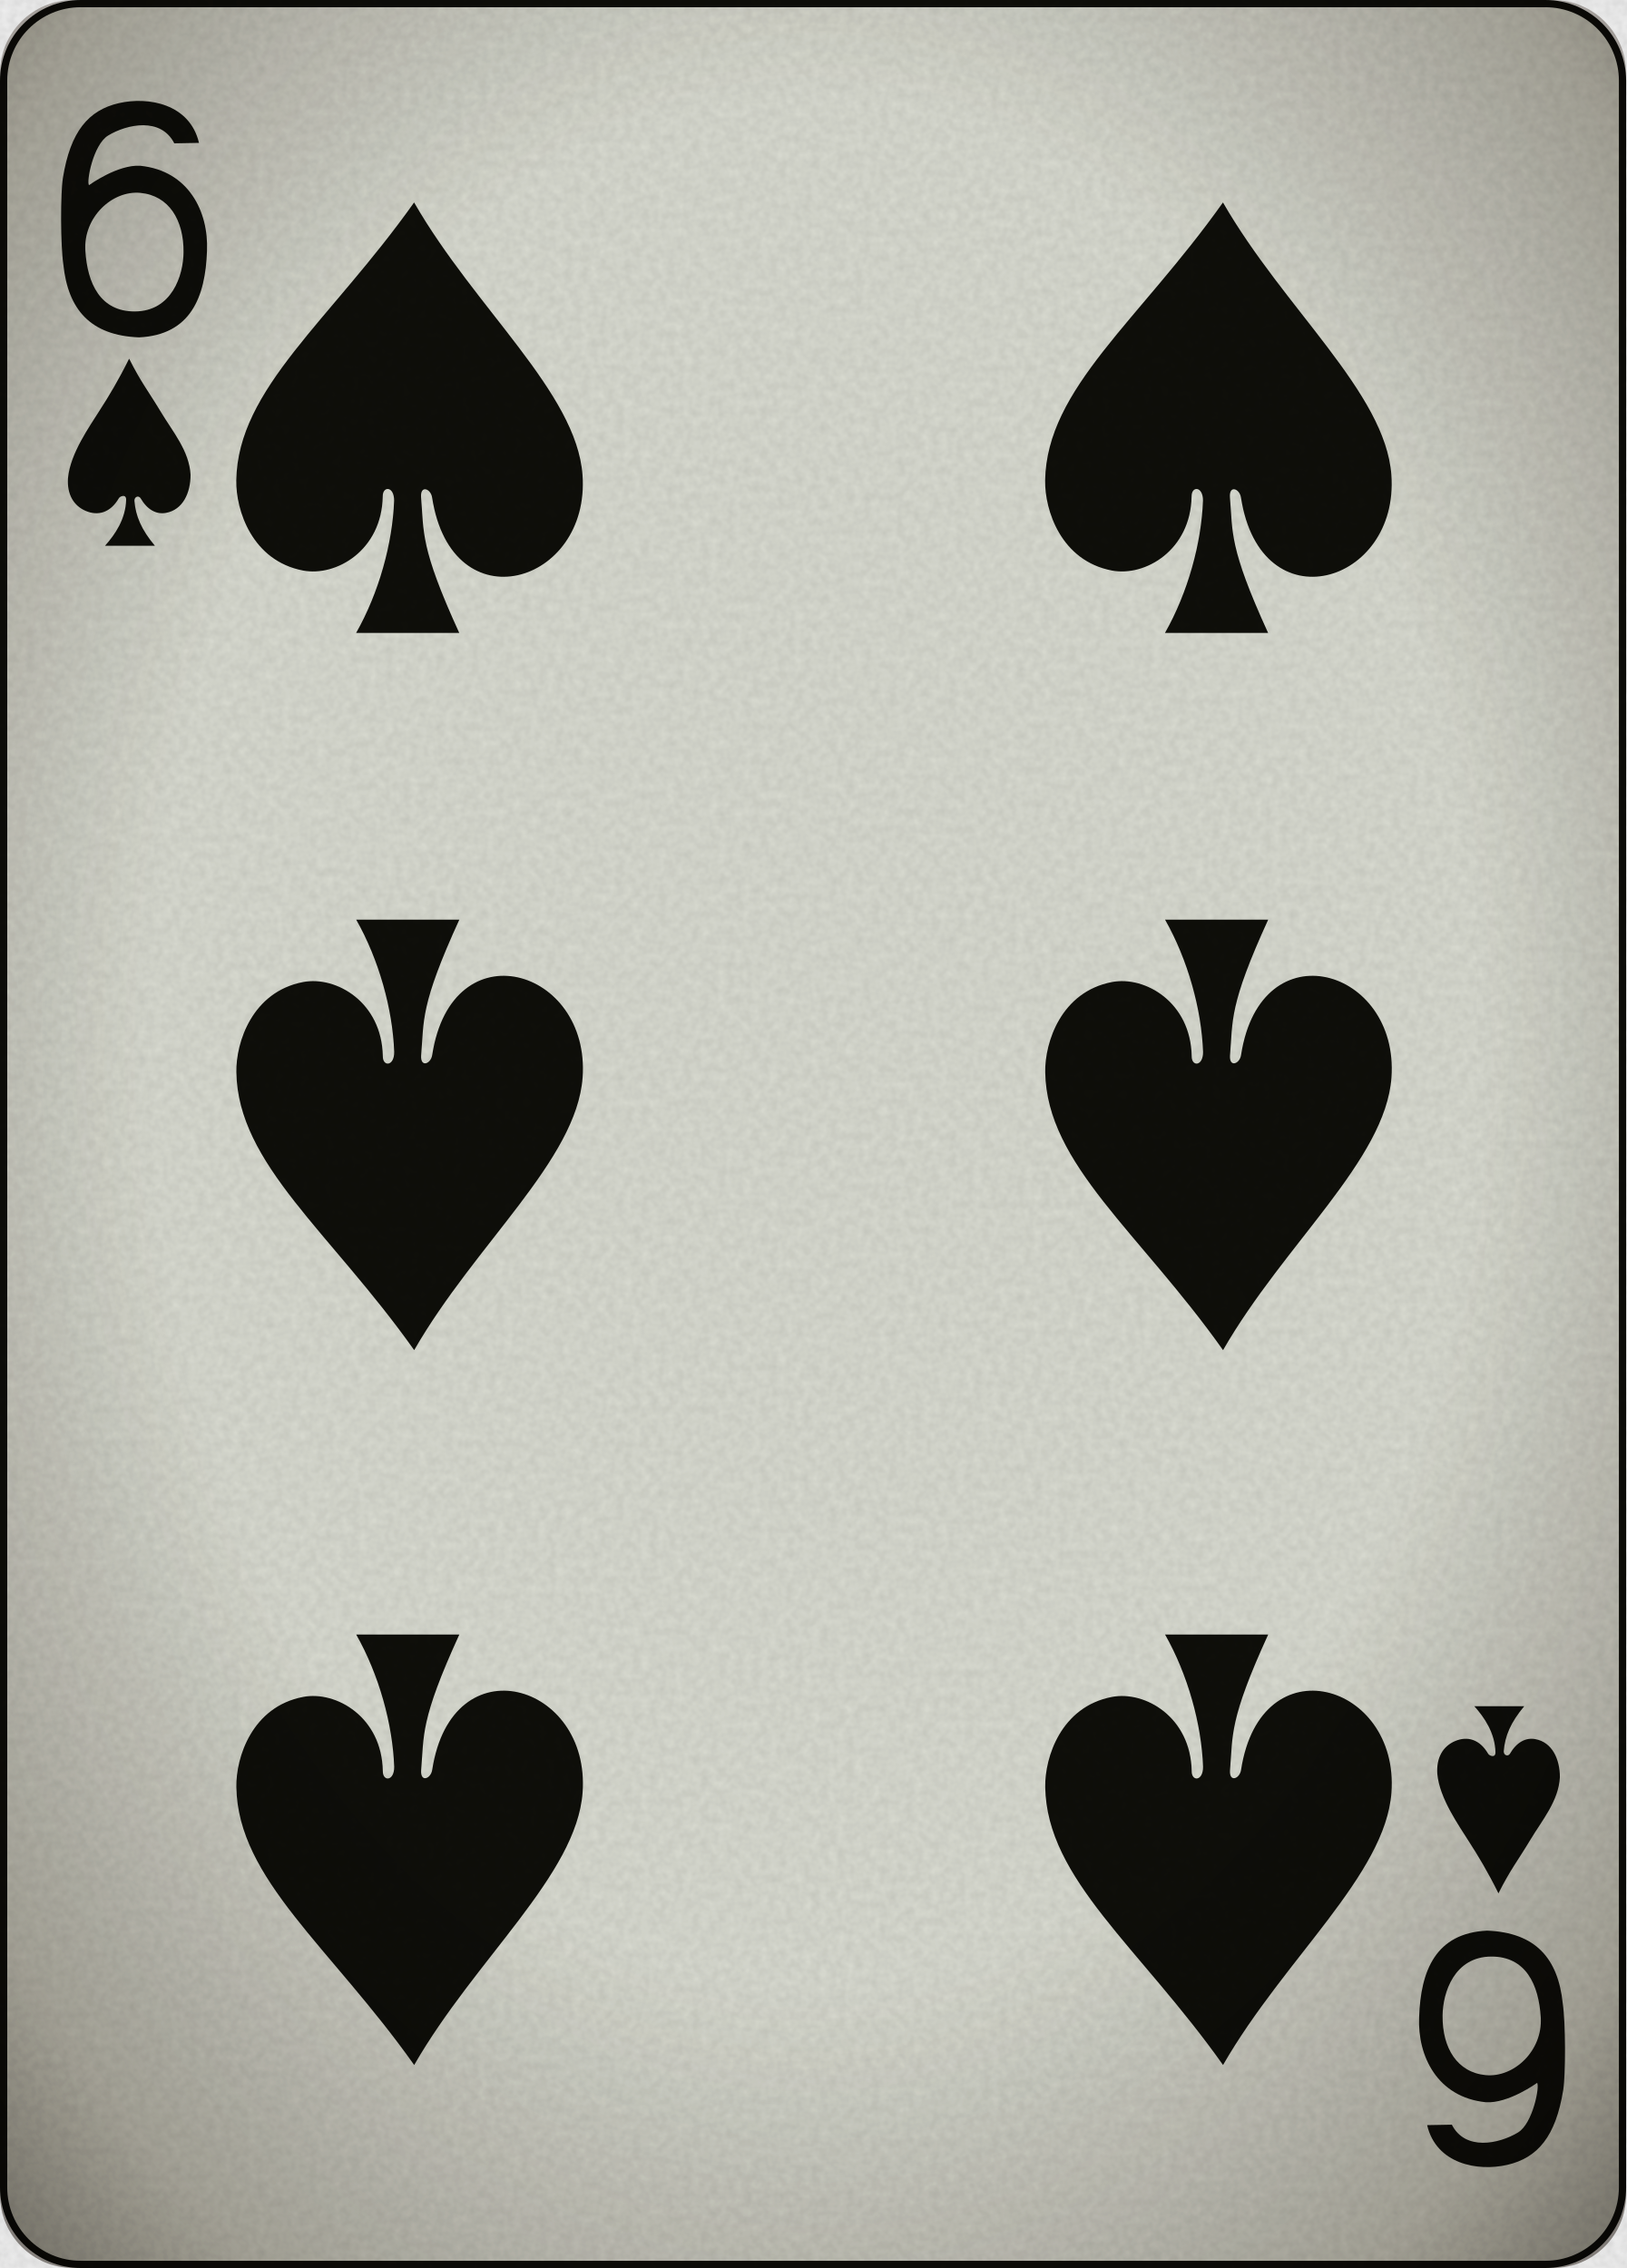
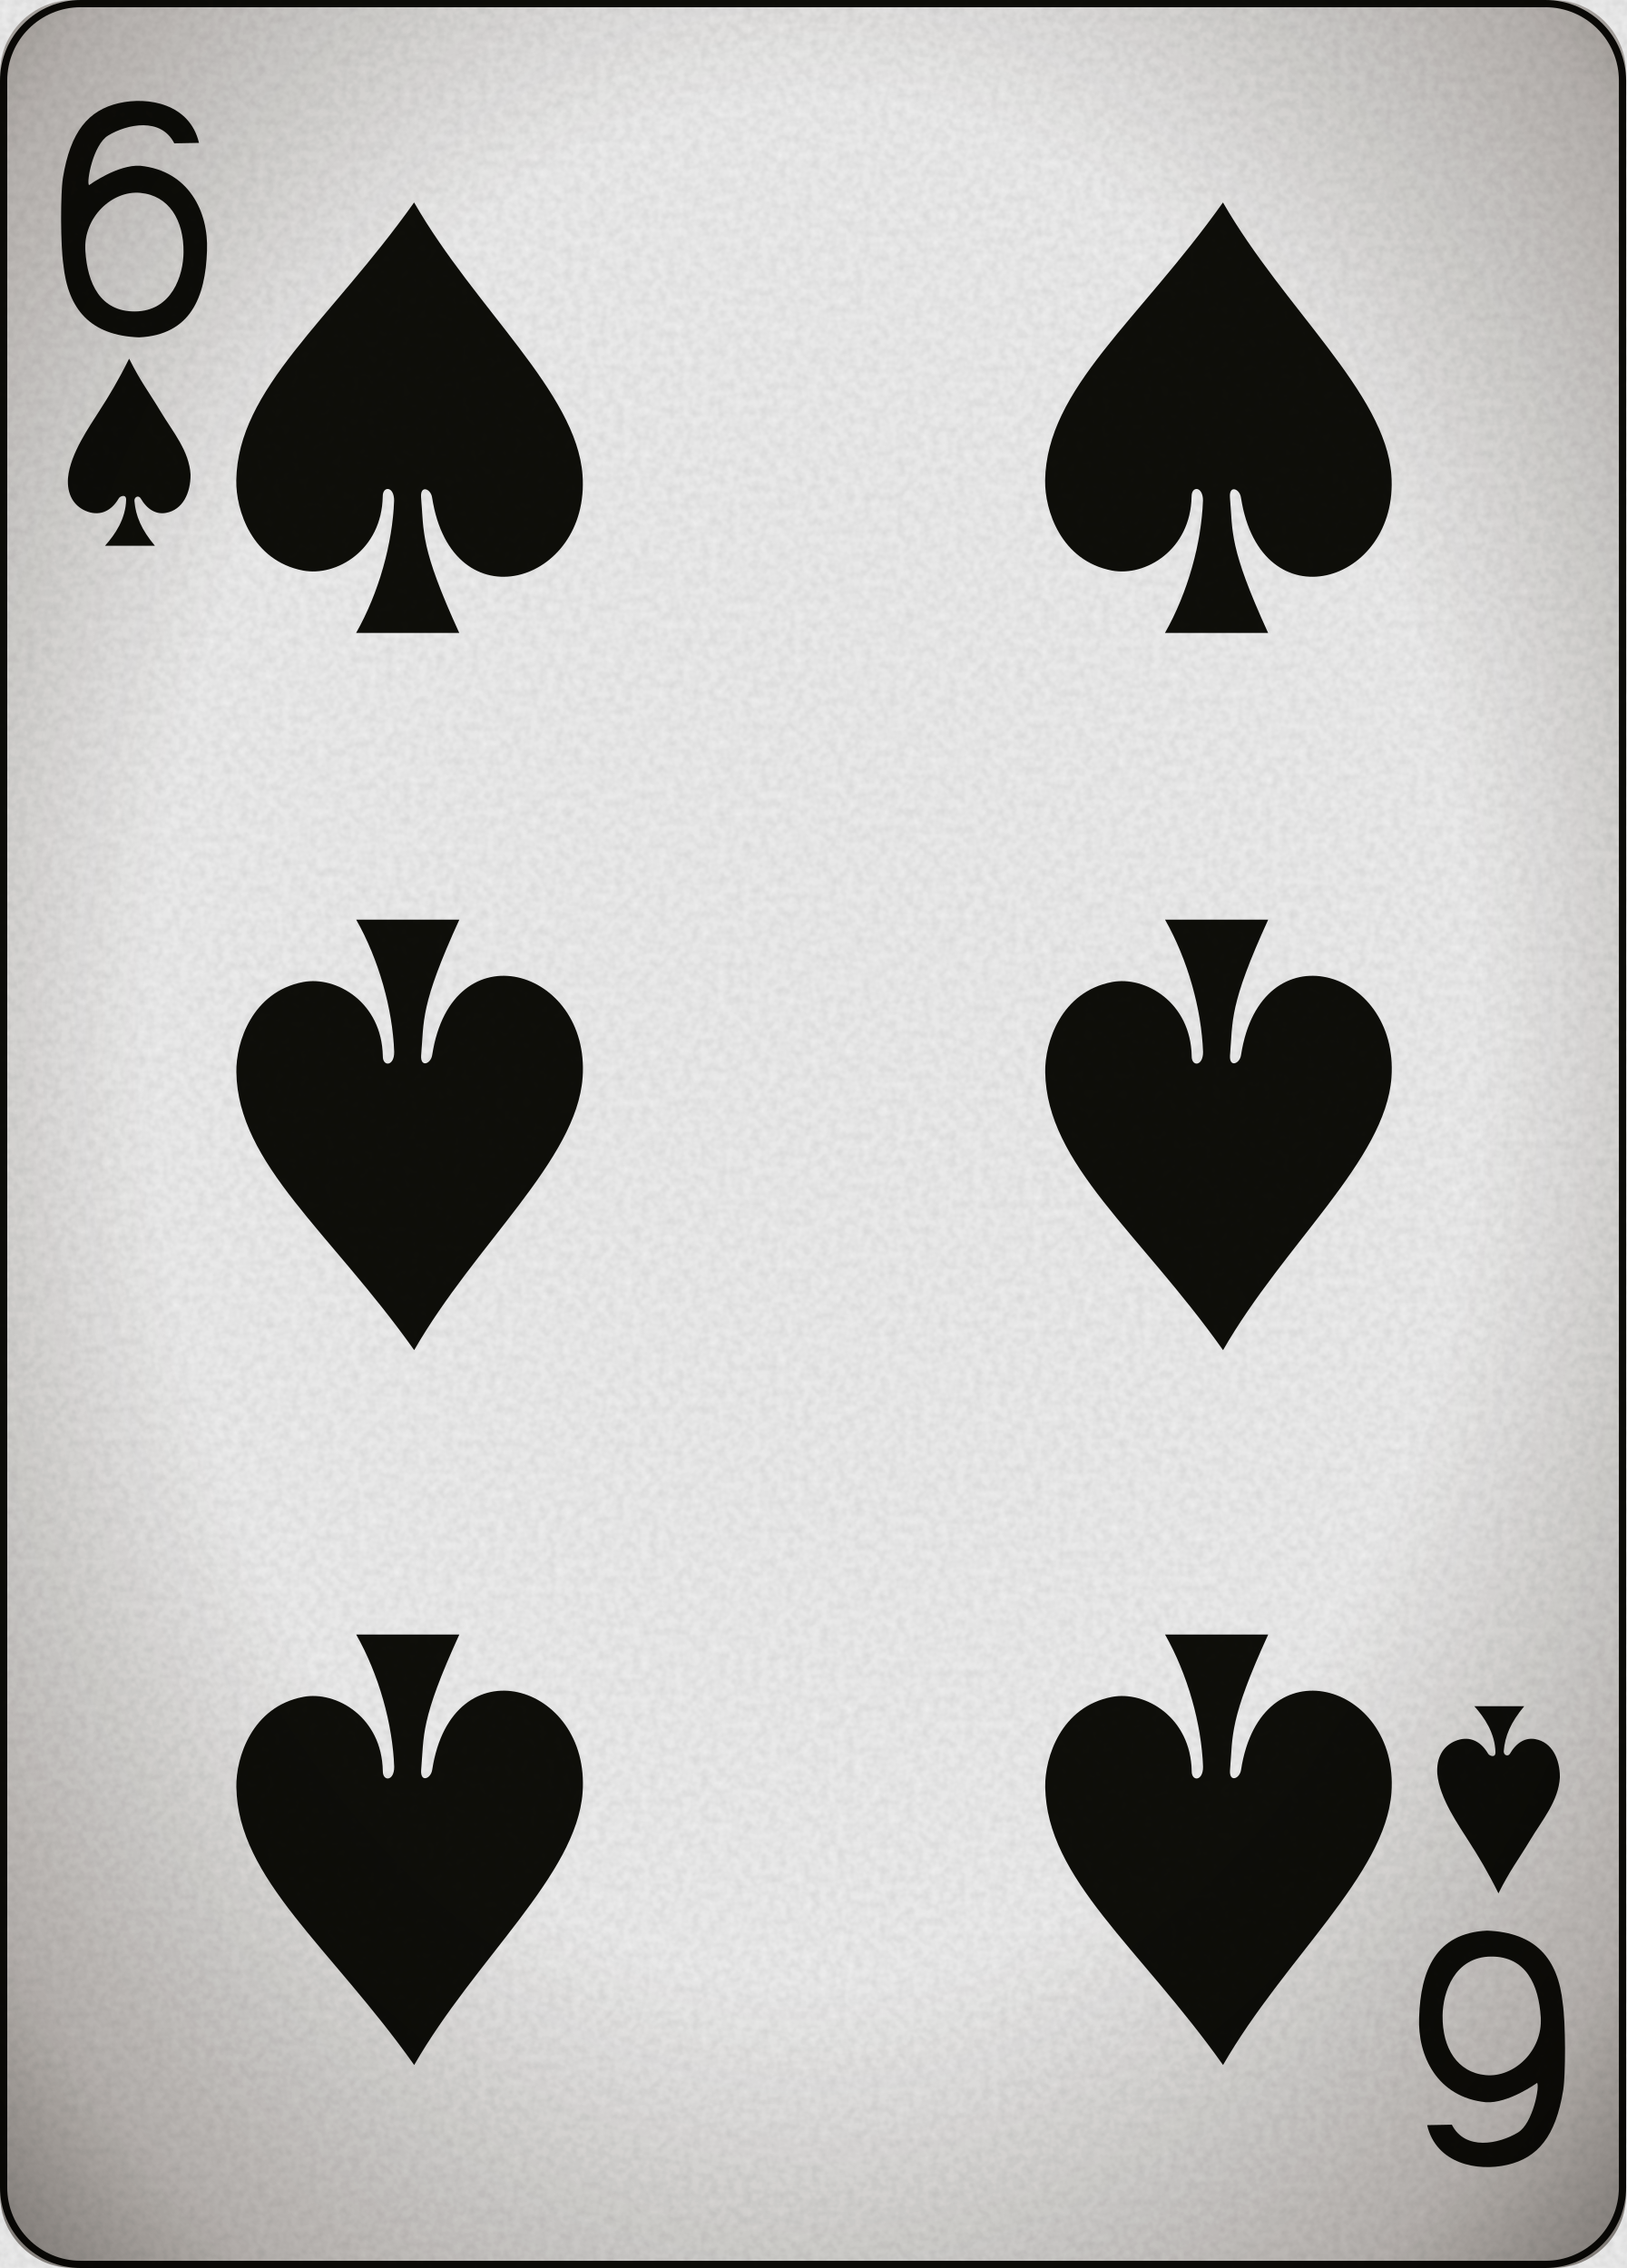
<svg xmlns="http://www.w3.org/2000/svg" width="224.225" height="312.808" id="svg4423" version="1.1">
  <defs id="defs4425">
    <filter id="envejecido" x="-15%" y="-15%" width="130%" height="130%" color-interpolation-filters="sRGB">
      <feColorMatrix in="SourceGraphic" type="matrix" values="0.62 0.12 0.05 0 0.06                 0.05 0.70 0.05 0 0.06                 0.00 0.06 0.72 0 0.04                 0    0    0    1 0" result="warm" />
      <feTurbulence type="fractalNoise" baseFrequency="0.85" numOctaves="2" seed="11" result="noise" />
      <feColorMatrix in="noise" type="matrix" values="0 0 0 0 0                 0 0 0 0 0                 0 0 0 0 0                 0 0 0 0.10 0" result="noiseAlpha" />
      <feComposite in="noiseAlpha" in2="warm" operator="over" result="grained" />
    </filter>
    <radialGradient id="vignette-grad" cx="50%" cy="46%" r="75%">
      <stop offset="55%" stop-color="#2a1a0a" stop-opacity="0" />
      <stop offset="85%" stop-color="#2a1a0a" stop-opacity="0.28" />
      <stop offset="100%" stop-color="#160d05" stop-opacity="0.55" />
    </radialGradient>
  </defs>
  <g id="layer1" transform="translate(-259.9347,-369.7772)" filter="url(#envejecido)">
    <g transform="translate(-1830.454,92.13511)" id="g3566" style="display:inline">
      <g id="g8113">
        <g id="g8929-4" style="display:inline" transform="translate(-5059.956,3024.952)">
-           <rect ry="10.63" rx="10.63" style="display:inline;fill:#ffffff;fill-opacity:1;stroke:#000000;stroke-width:0.997;stroke-miterlimit:4;stroke-dasharray:none;stroke-opacity:1" id="rect6357-6" width="223.228" height="311.811" x="7150.843" y="-2746.811" />
+           <rect ry="10.63" rx="10.63" style="display:inline;fill:none;fill-opacity:0;stroke:#000000;stroke-width:0.997;stroke-miterlimit:4;stroke-dasharray:none;stroke-opacity:1" id="rect6357-6" width="223.228" height="311.811" x="7150.843" y="-2746.811" />
          <g id="g8673-0" transform="matrix(0.3010621,0,0,0.3010621,6829.277,-2295.279)">
            <path style="display:inline;fill:#000000;fill-opacity:1" d="m 1095.474,-1380.217 c -1.356,-9.125 -1.335,-32.702 -0.22,-39.668 3.418,-21.353 11.732,-31.119 25.651,-34.32 13.514,-3.108 32.515,0.352 36.684,18.209 l -11.315,0.209 c -6.111,-12.068 -21.575,-8.843 -30.279,-3.594 -6.953,4.192 -10.093,21.655 -8.749,22.73 -0.01,0 13.144,-9.557 23.503,-8.852 22.149,2.265 31.281,21.111 30.509,38.925 -0.7,21.423 -7.623,38.538 -31.094,39.681 -22.315,-0.842 -32.55,-12.788 -34.691,-33.319 z m 55.04,-5.663 c 0.123,-14.865 -6.755,-25.984 -19.762,-27.212 -13.007,-1.228 -26.119,11.233 -25.211,26.382 0.911,15.202 6.904,28.007 22.674,27.936 16.96,-0.076 22.211,-16.529 22.299,-27.106 z" id="path7108-6" />
            <path id="path7161-6" d="m 1782.205,-583.67 c 1.356,9.125 1.335,32.702 0.22,39.668 -3.418,21.353 -11.732,31.119 -25.651,34.32 -13.514,3.108 -32.515,-0.352 -36.684,-18.209 l 11.315,-0.209 c 6.111,12.068 21.575,8.843 30.279,3.594 6.953,-4.192 10.093,-21.655 8.749,-22.73 0.01,0 -13.144,9.557 -23.503,8.852 -22.149,-2.265 -31.281,-21.111 -30.509,-38.925 0.7,-21.423 7.623,-38.538 31.094,-39.681 22.315,0.842 32.55,12.788 34.691,33.319 z m -55.04,5.663 c -0.123,14.865 6.755,25.984 19.762,27.212 13.007,1.228 26.119,-11.233 25.211,-26.382 -0.911,-15.202 -6.904,-28.007 -22.674,-27.936 -16.96,0.076 -22.211,16.529 -22.299,27.106 z" style="display:inline;fill:#000000;fill-opacity:1" />
          </g>
        </g>
      </g>
      <path id="path3208" d="m 2144.734,346.701 c 0.015,-2.026 -1.587,-2.064 -1.569,-0.586 -0.134,7.429 -6.417,11.086 -10.981,10.219 -7.036,-1.338 -9.282,-8.322 -9.215,-12.435 0.207,-12.696 12.988,-22.058 24.52,-38.335 8.45,14.691 22.397,26.23 23.223,37.586 1.098,15.098 -18.009,20.73 -20.737,3.133 -0.176,-1.243 -1.64,-1.801 -1.526,-0.065 0.414,4.823 -0.175,6.831 5.266,18.719 l -14.222,0 c 3.15,-5.555 5.025,-12.375 5.24,-18.236 z" style="display:inline;fill:#000000;fill-opacity:1" />
      <path id="path3210" d="m 2256.267,346.701 c 0.015,-2.026 -1.587,-2.064 -1.569,-0.586 -0.134,7.429 -6.417,11.086 -10.981,10.219 -7.036,-1.338 -9.282,-8.322 -9.215,-12.435 0.207,-12.696 12.988,-22.058 24.52,-38.335 8.45,14.691 22.397,26.23 23.223,37.586 1.098,15.098 -18.009,20.73 -20.737,3.133 -0.176,-1.243 -1.64,-1.801 -1.526,-0.065 0.414,4.823 -0.175,6.831 5.266,18.719 l -14.222,0 c 3.15,-5.555 5.025,-12.375 5.24,-18.236 z" style="display:inline;fill:#000000;fill-opacity:1" />
      <path id="path3268" d="m 2144.745,422.719 c 0.015,2.026 -1.587,2.064 -1.569,0.586 -0.134,-7.429 -6.417,-11.086 -10.981,-10.219 -7.036,1.338 -9.282,8.322 -9.215,12.435 0.207,12.696 12.988,22.058 24.52,38.335 8.45,-14.691 22.397,-26.23 23.223,-37.586 1.098,-15.098 -18.009,-20.73 -20.737,-3.133 -0.176,1.243 -1.64,1.801 -1.526,0.065 0.414,-4.823 -0.175,-6.831 5.266,-18.719 l -14.222,0 c 3.15,5.555 5.025,12.375 5.24,18.236 z" style="display:inline;fill:#000000;fill-opacity:1" />
      <path id="path3270" d="m 2256.278,422.719 c 0.015,2.026 -1.587,2.064 -1.569,0.586 -0.134,-7.429 -6.417,-11.086 -10.981,-10.219 -7.036,1.338 -9.282,8.322 -9.215,12.435 0.207,12.696 12.988,22.058 24.52,38.335 8.45,-14.691 22.397,-26.23 23.223,-37.586 1.098,-15.098 -18.009,-20.73 -20.737,-3.133 -0.176,1.243 -1.64,1.801 -1.526,0.065 0.414,-4.823 -0.175,-6.831 5.266,-18.719 l -14.222,0 c 3.15,5.555 5.025,12.375 5.24,18.236 z" style="display:inline;fill:#000000;fill-opacity:1" />
      <path id="path3272" d="m 2256.278,521.317 c 0.015,2.026 -1.587,2.064 -1.569,0.586 -0.134,-7.429 -6.417,-11.086 -10.981,-10.219 -7.036,1.338 -9.282,8.322 -9.215,12.435 0.207,12.696 12.988,22.058 24.52,38.335 8.45,-14.691 22.397,-26.23 23.223,-37.586 1.098,-15.098 -18.009,-20.73 -20.737,-3.133 -0.176,1.243 -1.64,1.801 -1.526,0.065 0.414,-4.823 -0.175,-6.831 5.266,-18.719 l -14.222,0 c 3.15,5.555 5.025,12.375 5.24,18.236 z" style="display:inline;fill:#000000;fill-opacity:1" />
      <path id="path3274" d="m 2144.745,521.317 c 0.015,2.026 -1.587,2.064 -1.569,0.586 -0.134,-7.429 -6.417,-11.086 -10.981,-10.219 -7.036,1.338 -9.282,8.322 -9.215,12.435 0.207,12.696 12.988,22.058 24.52,38.335 8.45,-14.691 22.397,-26.23 23.223,-37.586 1.098,-15.098 -18.009,-20.73 -20.737,-3.133 -0.176,1.243 -1.64,1.801 -1.526,0.065 0.414,-4.823 -0.175,-6.831 5.266,-18.719 l -14.222,0 c 3.15,5.555 5.025,12.375 5.24,18.236 z" style="display:inline;fill:#000000;fill-opacity:1" />
      <path id="path3326" d="m 2107.782,346.57 c 0.01,-0.872 -0.895,-0.465 -1.018,-0.19 -1.163,1.986 -2.865,2.448 -4.548,1.732 -1.667,-0.709 -2.604,-2.28 -2.454,-4.522 0.31,-3.438 3.035,-7.2 4.355,-9.326 1.252,-1.93 2.628,-4.222 4.077,-7.154 1.697,3.363 2.559,4.321 4.405,7.391 1.626,2.704 3.893,5.353 4.067,8.622 0,2.485 -1.046,4.832 -3.399,5.259 -1.331,0.242 -2.579,-0.442 -3.504,-2.037 -0.282,-0.407 -0.849,-0.195 -0.839,0.362 0.165,2.093 0.955,3.983 2.829,6.212 l -6.887,0 c 1.41,-1.576 2.849,-3.704 2.915,-6.349 z" style="display:inline;fill:#000000;fill-opacity:1" />
      <path style="display:inline;fill:#000000;fill-opacity:1" d="m 2296.597,519.316 c 0.01,0.872 -0.895,0.465 -1.018,0.19 -1.163,-1.986 -2.865,-2.448 -4.548,-1.732 -1.667,0.709 -2.604,2.28 -2.454,4.522 0.31,3.438 3.035,7.2 4.355,9.326 1.252,1.93 2.628,4.222 4.077,7.154 1.697,-3.363 2.559,-4.321 4.405,-7.391 1.626,-2.704 3.893,-5.353 4.067,-8.622 0,-2.485 -1.046,-4.832 -3.399,-5.259 -1.331,-0.242 -2.579,0.442 -3.504,2.037 -0.282,0.407 -0.849,0.195 -0.839,-0.362 0.165,-2.093 0.955,-3.983 2.829,-6.212 l -6.887,0 c 1.41,1.576 2.849,3.704 2.915,6.349 z" id="path3340" />
    </g>
  </g>
  <rect x="0" y="0" width="224.225" height="312.808" rx="10.09" ry="10.09" fill="url(#vignette-grad)" style="mix-blend-mode:multiply" />
</svg>
